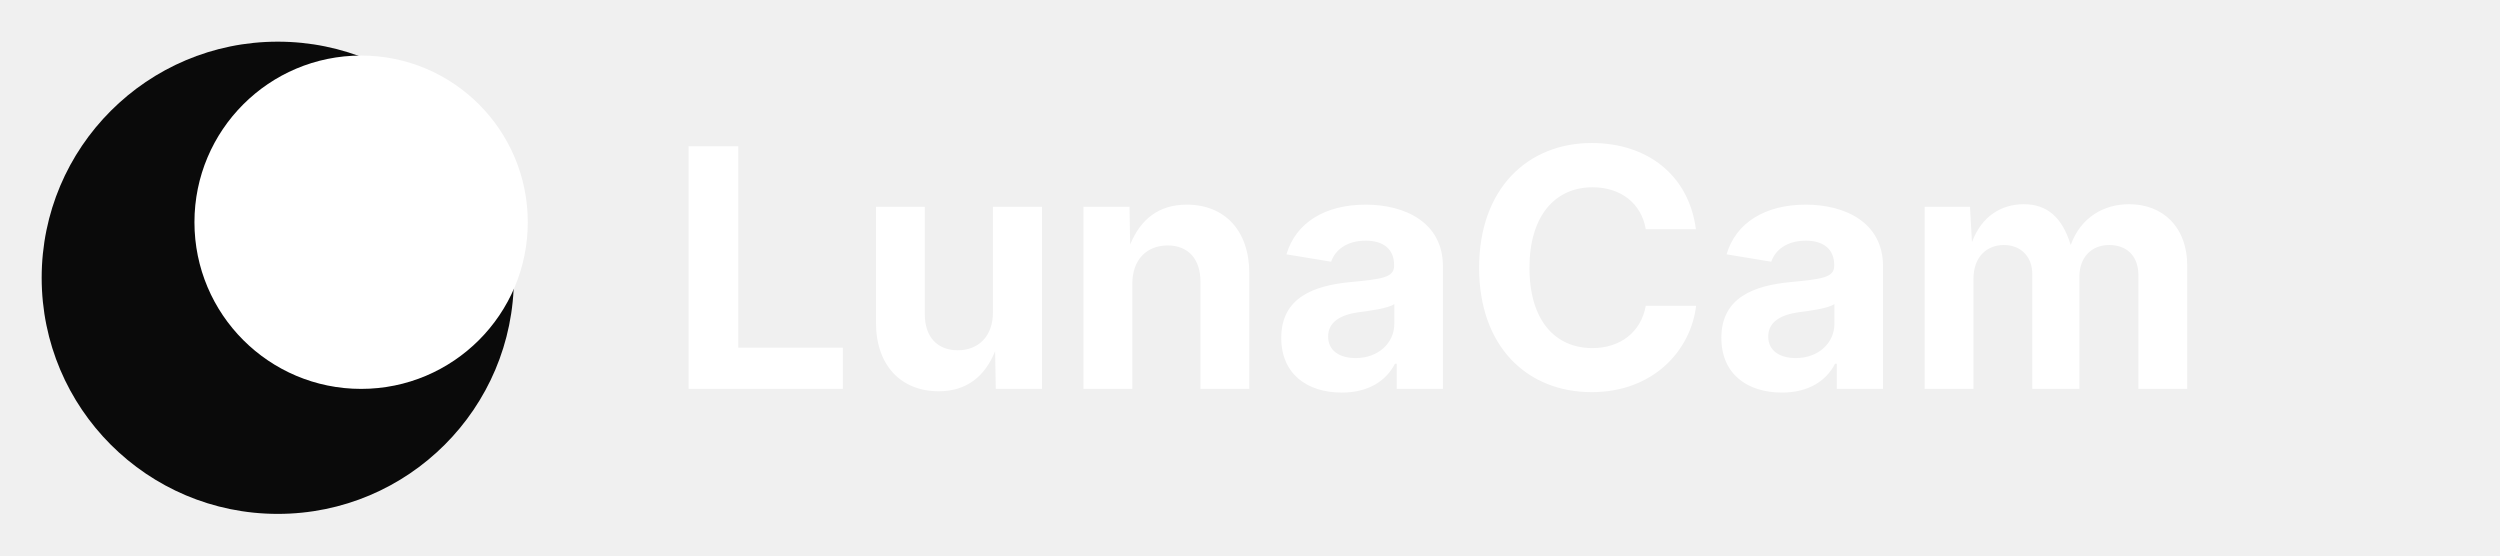
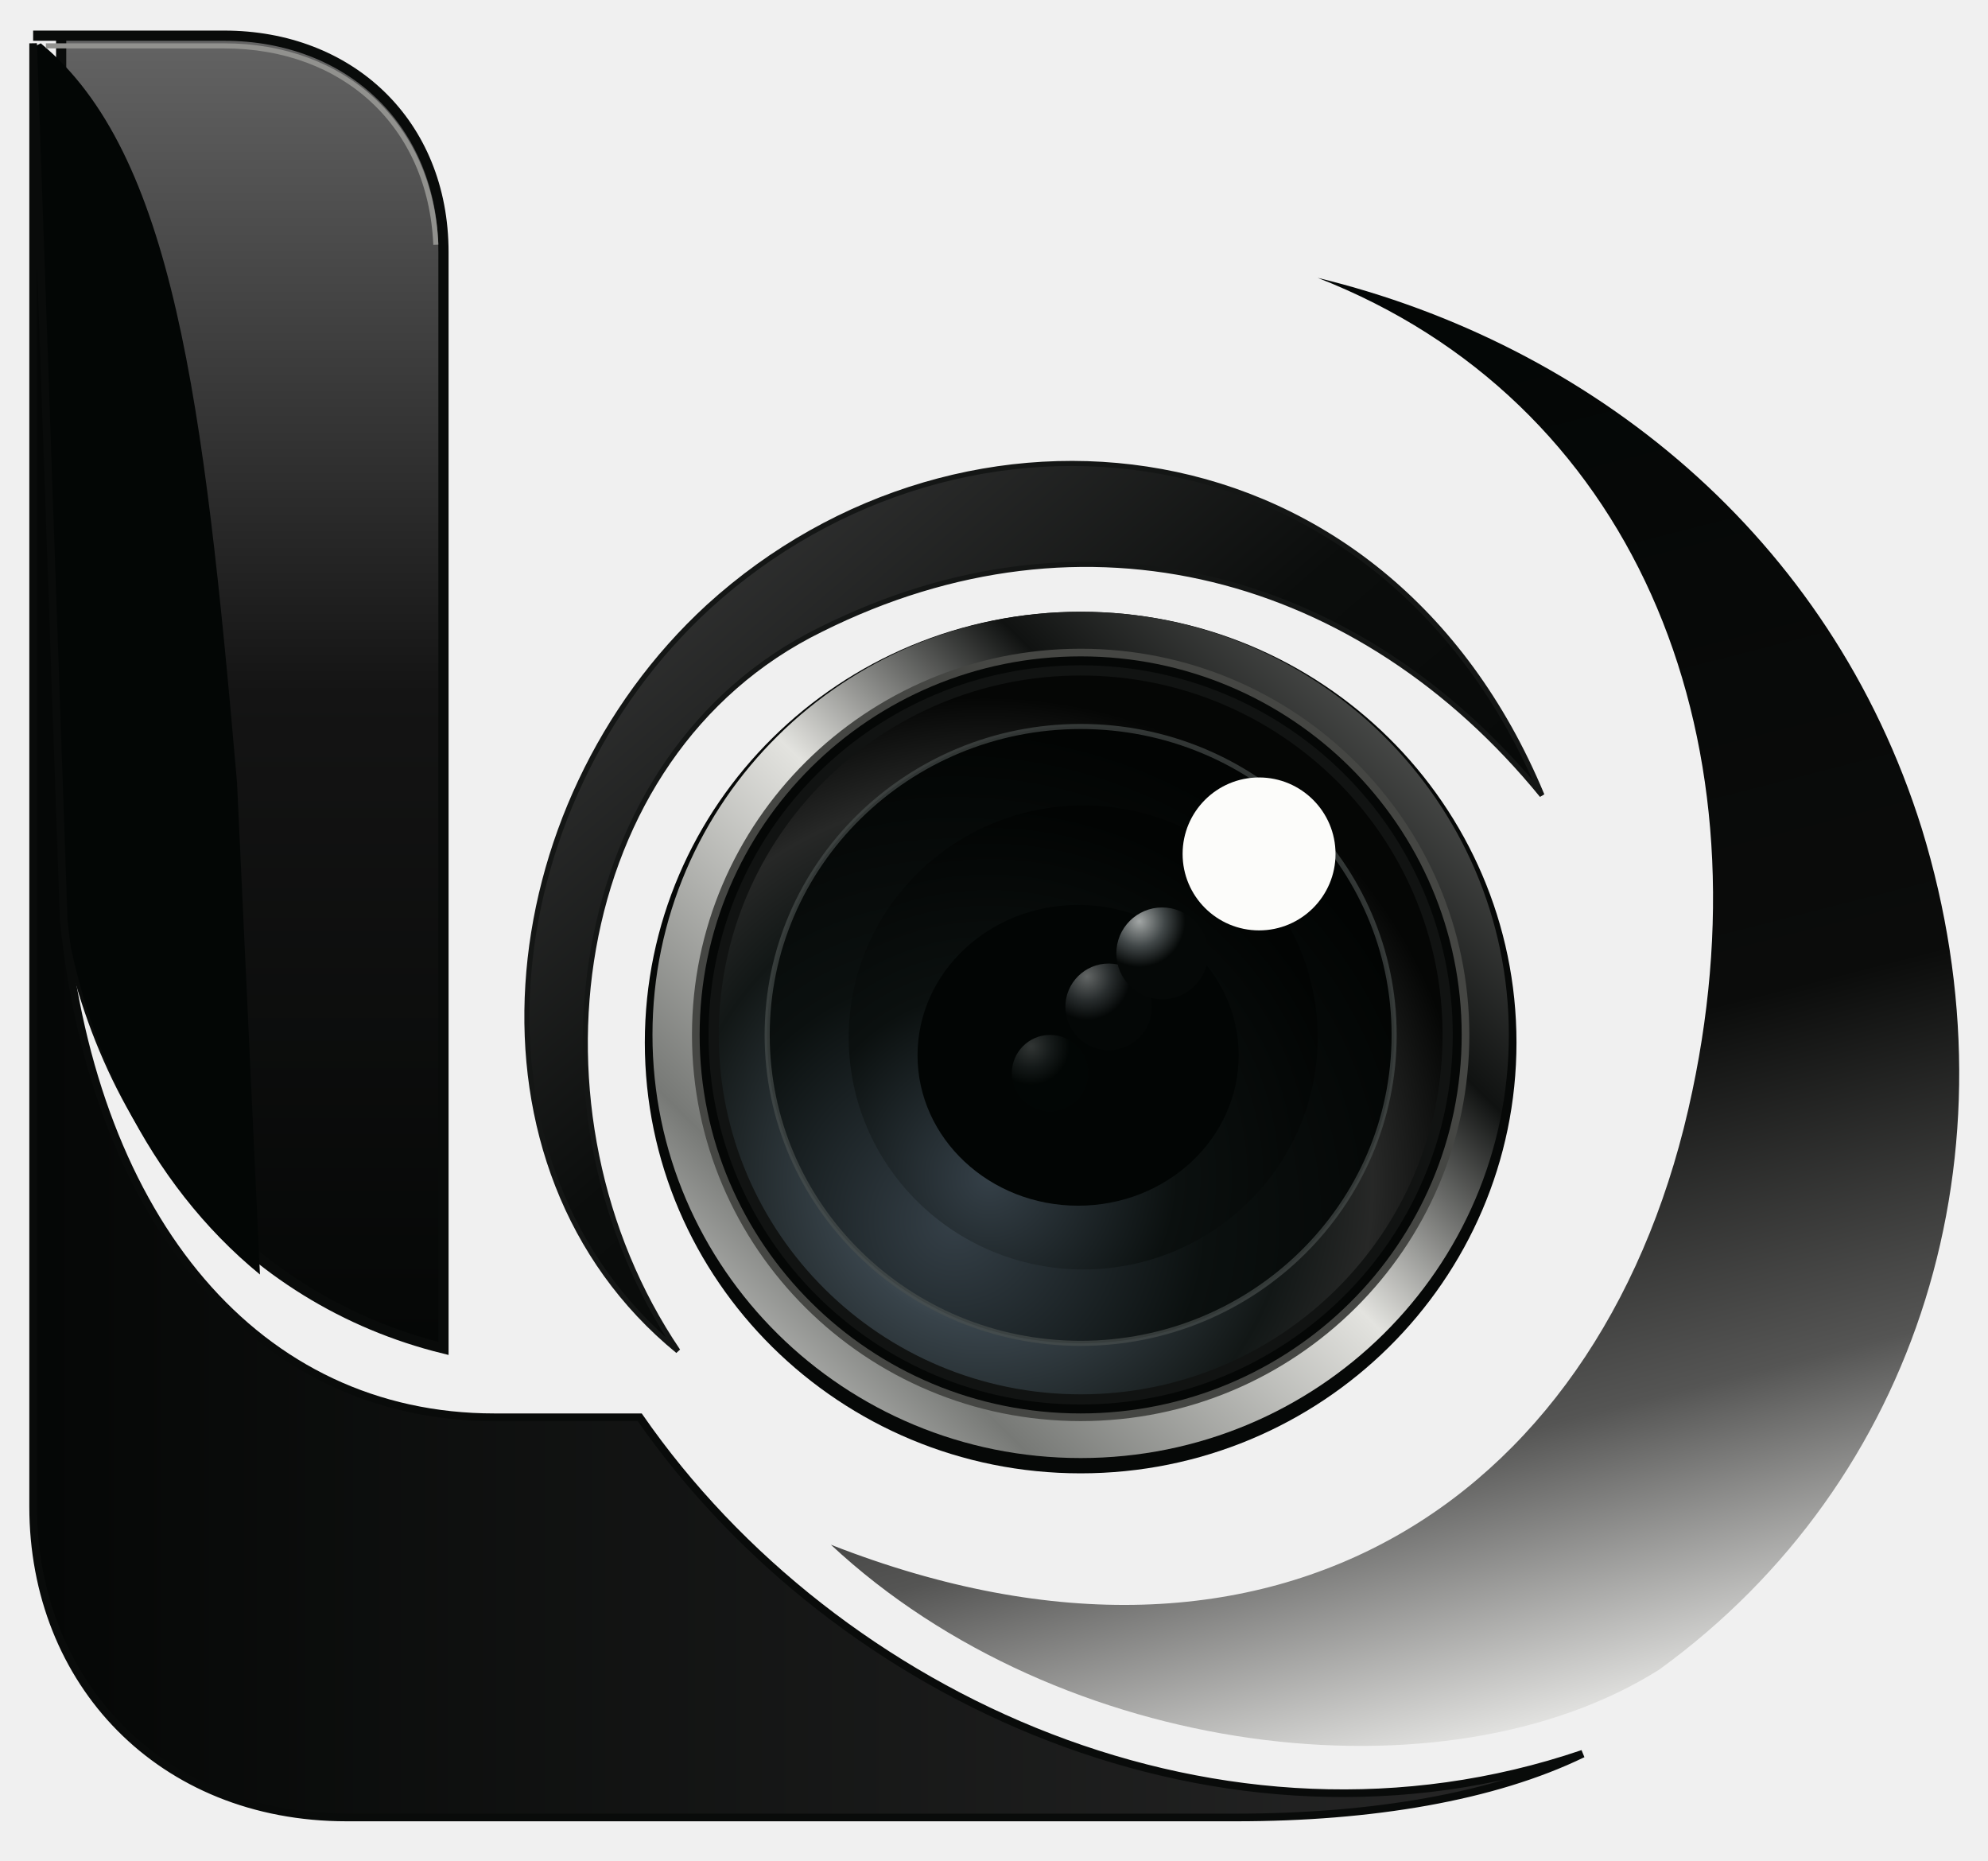
- <svg xmlns="http://www.w3.org/2000/svg" viewBox="0 0 180 40" width="180" height="40" role="img" aria-label="LunaCam">
-   <circle cx="20" cy="20" r="17" fill="#0a0a0a" />
-   <circle cx="26" cy="16" r="12" fill="#ffffff" />
-   <text x="48" y="28" font-family="Inter, Arial, sans-serif" font-size="24" font-weight="700" fill="#ffffff">LunaCam</text>
+ <svg xmlns="http://www.w3.org/2000/svg" width="780" height="730" viewBox="690 70 780 730">
+   <defs>
+     <linearGradient id="stem" x1="0" y1="0" x2="0" y2="1">
+       <stop stop-color="#636363" />
+       <stop offset=".5" stop-color="#141414" />
+       <stop offset="1" stop-color="#050706" />
+     </linearGradient>
+     <linearGradient id="base">
+       <stop stop-color="#050706" />
+       <stop offset="1" stop-color="#272727" />
+     </linearGradient>
+     <linearGradient id="crescent" x1=".4" y1="0" x2=".6" y2="1">
+       <stop stop-color="#030605" />
+       <stop offset=".55" stop-color="#0b0c0b" />
+       <stop offset=".8" stop-color="#555554" />
+       <stop offset="1" stop-color="#e4e4e2" />
+     </linearGradient>
+     <linearGradient id="arc" x1="0" y1="0" x2="1" y2="1">
+       <stop stop-color="#414141" />
+       <stop offset=".45" stop-color="#0b0d0c" />
+       <stop offset="1" stop-color="#030504" />
+     </linearGradient>
+     <linearGradient id="rim" x1="0" y1="1" x2="1" y2="0">
+       <stop stop-color="#f5f5f3" />
+       <stop offset=".22" stop-color="#777976" />
+       <stop offset=".5" stop-color="#e3e3df" />
+       <stop offset=".7" stop-color="#101211" />
+       <stop offset="1" stop-color="#767775" />
+     </linearGradient>
+     <radialGradient id="glass" cx=".37" cy=".7" r=".66">
+       <stop stop-color="#82909a" />
+       <stop offset=".3" stop-color="#38434a" />
+       <stop offset=".63" stop-color="#121716" />
+       <stop offset=".8" stop-color="#272827" />
+       <stop offset="1" stop-color="#050605" />
+     </radialGradient>
+     <radialGradient id="inner" cx=".3" cy=".8" r=".8">
+       <stop stop-color="#354048" />
+       <stop offset=".5" stop-color="#0b100f" />
+       <stop offset="1" stop-color="#020403" />
+     </radialGradient>
+     <radialGradient id="flare" cx=".25" cy=".15">
+       <stop stop-color="#a2a6a5" />
+       <stop offset=".55" stop-color="#414748" />
+       <stop offset="1" stop-color="#050807" />
+     </radialGradient>
+   </defs>
+   <path d="M703 84H778C827 84 864 118 864 169V599C787 580 728 515 714 420V84Z" fill="url(#stem)" stroke="#090b0a" stroke-width="4" />
+   <path d="M706 87C758 130 770 227 783 377L792 570C748 534 722 479 714 420L704 88Z" fill="#030605" />
+   <path d="M708 88H778C825 88 859 119 861 166" fill="none" stroke="#91918e" stroke-width="2" />
+   <path d="M703 87V661C703 730 753 783 826 783H1175C1228 783 1276 775 1311 758C1170 806 1018 737 941 626H884C791 626 727 549 715 431Z" fill="url(#base)" stroke="#090b0a" stroke-width="3" />
+   <path d="M1207 179C1330 227 1384 356 1354 498C1321 656 1192 745 1016 676C1106 760 1257 778 1341 725C1443 651 1483 522 1444 395C1408 280 1314 205 1207 179Z" fill="url(#crescent)" />
+   <path d="M956 600C868 528 883 386 968 308C1068 217 1233 233 1295 382C1224 295 1116 265 1012 317C912 366 893 507 956 600Z" fill="url(#arc)" stroke="#141615" stroke-width="2" />
+   <ellipse cx="1114" cy="479" rx="171" ry="169" fill="#060807" />
+   <ellipse cx="1114" cy="476" rx="168" ry="166" fill="url(#rim)" />
+   <ellipse cx="1114" cy="476" rx="151" ry="150" fill="#050706" stroke="#454643" stroke-width="3" />
+   <ellipse cx="1114" cy="476" rx="144" ry="143" fill="url(#glass)" stroke="#111312" stroke-width="4" />
+   <ellipse cx="1114" cy="476" rx="123" ry="121" fill="url(#inner)" stroke="#4b514f" stroke-opacity=".65" stroke-width="2" />
+   <ellipse cx="1115" cy="477" rx="92" ry="91" fill="url(#inner)" />
+   <ellipse cx="1113" cy="484" rx="63" ry="59" fill="#020504" />
+   <ellipse cx="1102" cy="491" rx="15" ry="15" fill="url(#flare)" opacity=".3" />
+   <ellipse cx="1125" cy="465" rx="17" ry="17" fill="url(#flare)" opacity=".6" />
+   <ellipse cx="1146" cy="444" rx="18" ry="18" fill="url(#flare)" />
+   <circle cx="1184" cy="405" r="30" fill="#fcfcfa" />
</svg>
